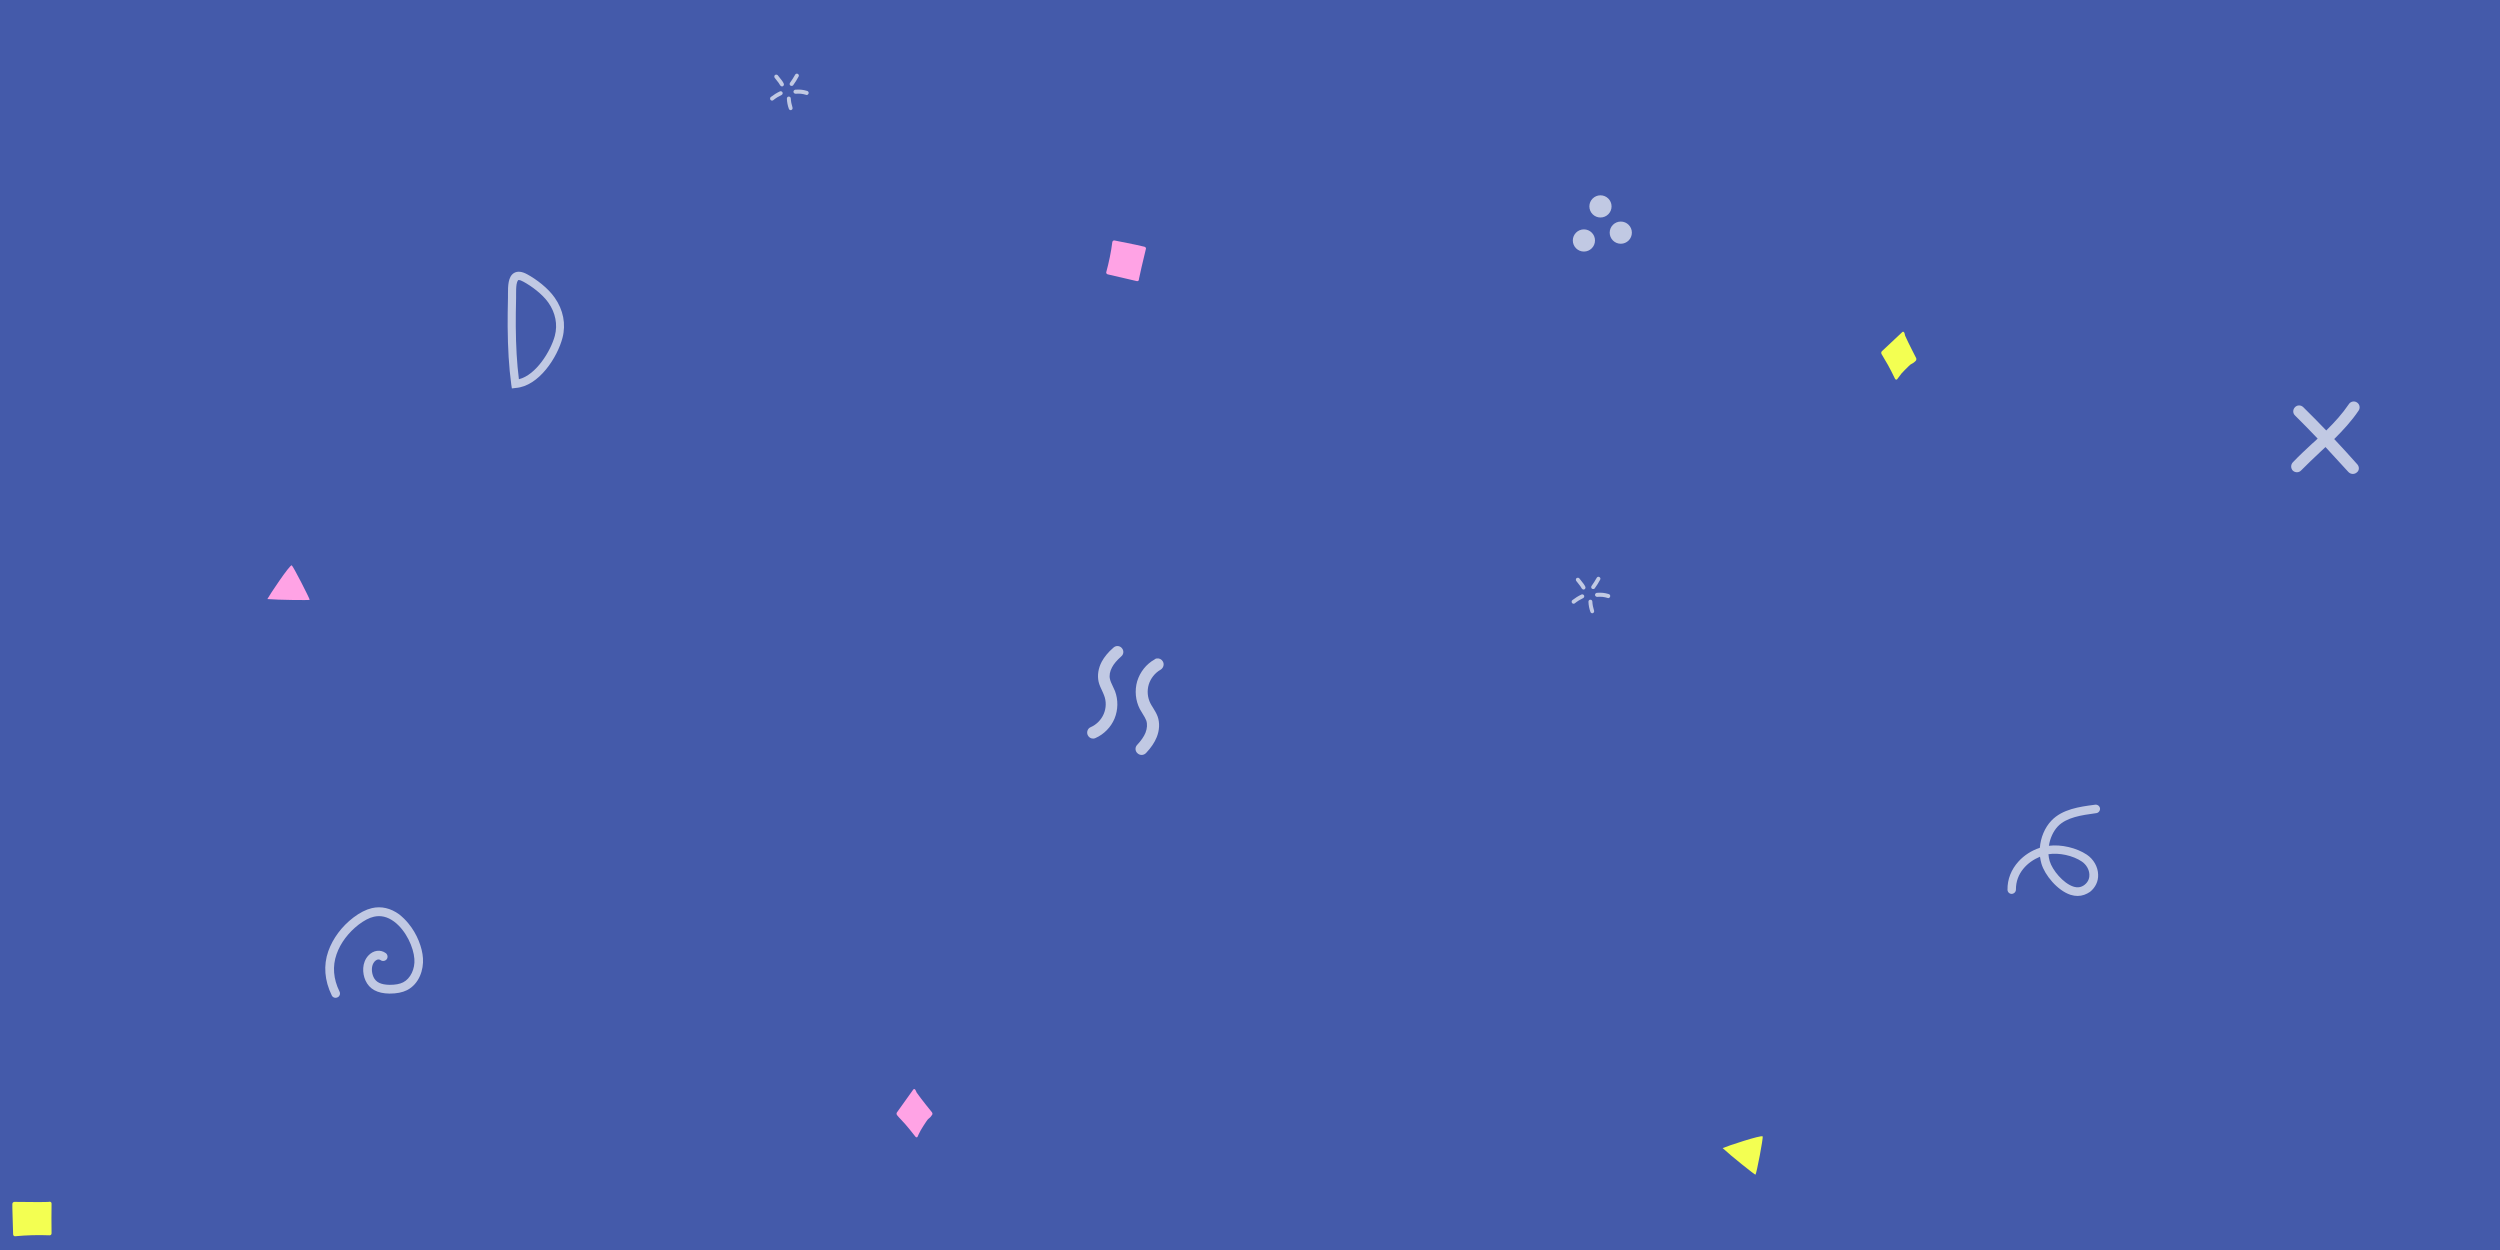
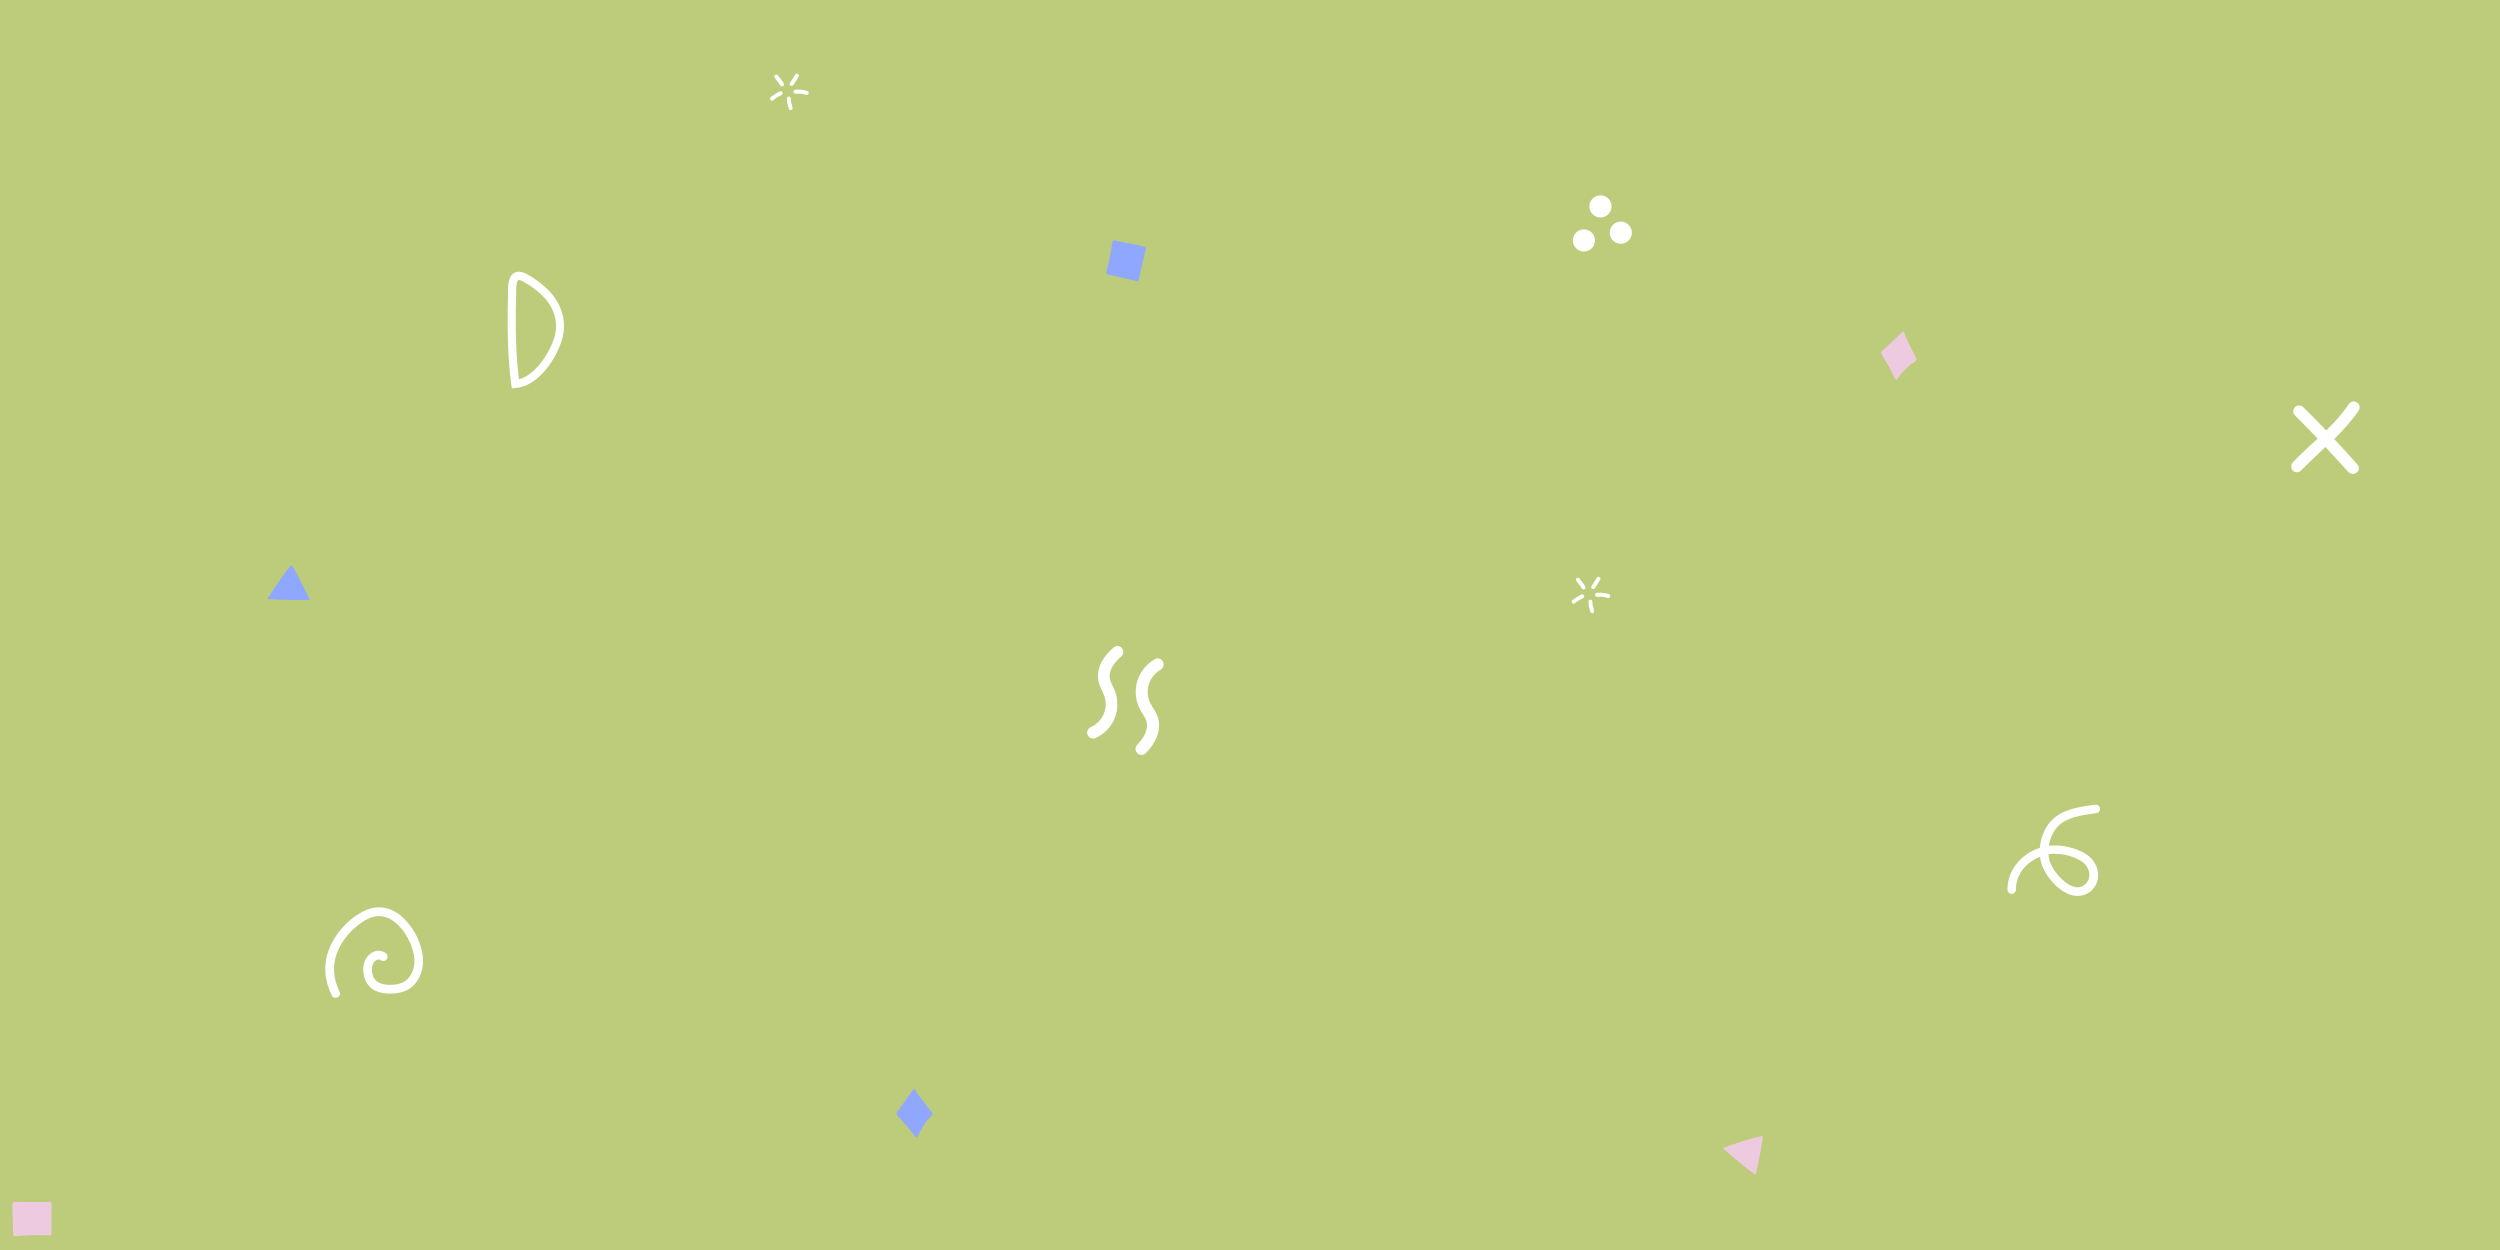
- <svg xmlns="http://www.w3.org/2000/svg" width="572" height="286" viewBox="0 0 1600 800">
-   <rect fill="#445aaa" width="1600" height="800" />
-   <path fill="#f3ff52" d="M1102.5 734.8c2.5-1.2 24.8-8.6 25.6-7.5.5.7-3.9 23.8-4.6 24.5C1123.3 752.1 1107.5 739.5 1102.5 734.8zM1226.3 229.1c0-.1-4.9-9.4-7-14.2-.1-.3-.3-1.1-.4-1.6-.1-.4-.3-.7-.6-.9-.3-.2-.6-.1-.8.1l-13.1 12.3c0 0 0 0 0 0-.2.2-.3.5-.4.8 0 .3 0 .7.2 1 .1.1 1.4 2.5 2.1 3.6 2.4 3.7 6.5 12.1 6.5 12.2.2.3.4.5.7.6.3 0 .5-.1.7-.3 0 0 1.8-2.5 2.7-3.6 1.5-1.6 3-3.2 4.6-4.7 1.2-1.2 1.6-1.4 2.1-1.6.5-.3 1.1-.5 2.5-1.9C1226.5 230.4 1226.6 229.6 1226.3 229.1zM33 770.3C33 770.3 33 770.3 33 770.3c0-.7-.5-1.2-1.2-1.2-.1 0-.3 0-.4.1-1.6.2-14.3.1-22.2 0-.3 0-.6.1-.9.4-.2.2-.4.5-.4.9 0 .2 0 4.9.1 5.9l.4 13.6c0 .3.2.6.4.9.2.2.5.3.8.3 0 0 .1 0 .1 0 7.3-.7 14.7-.9 22-.6.3 0 .7-.1.9-.3.2-.2.4-.6.4-.9C32.9 783.3 32.9 776.2 33 770.3z" />
-   <path fill="#ffa3e5" d="M171.1 383.4c1.3-2.5 14.3-22 15.6-21.6.8.3 11.5 21.2 11.5 22.1C198.1 384.2 177.9 384 171.1 383.4zM596.4 711.8c-.1-.1-6.7-8.2-9.7-12.5-.2-.3-.5-1-.7-1.5-.2-.4-.4-.7-.7-.8-.3-.1-.6 0-.8.3L574 712c0 0 0 0 0 0-.2.2-.2.5-.2.9 0 .3.2.7.4.9.1.1 1.8 2.2 2.8 3.1 3.1 3.1 8.8 10.5 8.9 10.6.2.3.5.4.8.4.3 0 .5-.2.6-.5 0 0 1.2-2.8 2-4.1 1.1-1.9 2.3-3.7 3.5-5.5.9-1.4 1.3-1.7 1.7-2 .5-.4 1-.7 2.1-2.4C596.9 713.1 596.8 712.3 596.4 711.8zM727.5 179.9C727.5 179.9 727.5 179.9 727.5 179.9c.6.2 1.3-.2 1.4-.8 0-.1 0-.2 0-.4.2-1.4 2.8-12.6 4.5-19.5.1-.3 0-.6-.2-.8-.2-.3-.5-.4-.8-.5-.2 0-4.7-1.1-5.7-1.3l-13.4-2.7c-.3-.1-.7 0-.9.2-.2.2-.4.4-.5.6 0 0 0 .1 0 .1-.8 6.5-2.2 13.1-3.9 19.4-.1.3 0 .6.2.9.2.3.5.4.8.5C714.8 176.9 721.7 178.5 727.5 179.9zM728.5 178.1c-.1-.1-.2-.2-.4-.2C728.3 177.9 728.4 178 728.5 178.1z" />
-   <g fill-opacity="0.67" fill="#FFF">
+ <svg xmlns="http://www.w3.org/2000/svg" width="504" height="252" viewBox="0 0 1600 800">
+   <rect fill="#bdcc7a" width="1600" height="800" />
+   <path fill="#eecae0" d="M1102.5 734.8c2.5-1.2 24.8-8.6 25.6-7.5.5.7-3.9 23.8-4.6 24.5C1123.3 752.1 1107.5 739.5 1102.5 734.8zM1226.3 229.1c0-.1-4.9-9.4-7-14.2-.1-.3-.3-1.1-.4-1.6-.1-.4-.3-.7-.6-.9-.3-.2-.6-.1-.8.1l-13.1 12.3c0 0 0 0 0 0-.2.2-.3.5-.4.8 0 .3 0 .7.2 1 .1.1 1.4 2.5 2.1 3.6 2.4 3.7 6.5 12.1 6.5 12.2.2.3.4.5.7.6.3 0 .5-.1.7-.3 0 0 1.8-2.5 2.7-3.6 1.5-1.6 3-3.2 4.6-4.7 1.2-1.2 1.6-1.4 2.1-1.6.5-.3 1.1-.5 2.5-1.9C1226.5 230.4 1226.6 229.6 1226.3 229.1zM33 770.3C33 770.3 33 770.3 33 770.3c0-.7-.5-1.2-1.2-1.2-.1 0-.3 0-.4.1-1.6.2-14.3.1-22.2 0-.3 0-.6.1-.9.4-.2.2-.4.5-.4.9 0 .2 0 4.9.1 5.9l.4 13.6c0 .3.2.6.4.9.2.2.5.3.8.3 0 0 .1 0 .1 0 7.3-.7 14.7-.9 22-.6.3 0 .7-.1.9-.3.2-.2.4-.6.4-.9C32.9 783.3 32.9 776.2 33 770.3z" />
+   <path fill="#8fa7ff" d="M171.1 383.4c1.3-2.5 14.3-22 15.6-21.6.8.3 11.5 21.2 11.5 22.1C198.1 384.2 177.9 384 171.1 383.4zM596.4 711.8c-.1-.1-6.7-8.2-9.7-12.5-.2-.3-.5-1-.7-1.5-.2-.4-.4-.7-.7-.8-.3-.1-.6 0-.8.3L574 712c0 0 0 0 0 0-.2.2-.2.5-.2.9 0 .3.2.7.4.9.1.1 1.8 2.2 2.8 3.1 3.1 3.1 8.8 10.5 8.9 10.6.2.3.5.4.8.4.3 0 .5-.2.6-.5 0 0 1.2-2.8 2-4.1 1.1-1.9 2.3-3.7 3.5-5.5.9-1.4 1.3-1.7 1.7-2 .5-.4 1-.7 2.1-2.4C596.9 713.1 596.8 712.3 596.4 711.8zM727.5 179.9C727.5 179.9 727.5 179.9 727.5 179.9c.6.2 1.3-.2 1.4-.8 0-.1 0-.2 0-.4.2-1.4 2.8-12.6 4.5-19.5.1-.3 0-.6-.2-.8-.2-.3-.5-.4-.8-.5-.2 0-4.7-1.1-5.7-1.3l-13.4-2.7c-.3-.1-.7 0-.9.2-.2.2-.4.4-.5.6 0 0 0 .1 0 .1-.8 6.5-2.2 13.1-3.9 19.4-.1.3 0 .6.2.9.2.3.5.4.8.5C714.8 176.9 721.7 178.5 727.5 179.9zM728.5 178.1c-.1-.1-.2-.2-.4-.2C728.3 177.9 728.4 178 728.5 178.1z" />
+   <g fill="#FFF">
    <path d="M699.6 472.7c-1.5 0-2.8-.8-3.5-2.3-.8-1.9 0-4.2 1.9-5 3.7-1.6 6.8-4.7 8.4-8.5 1.6-3.8 1.7-8.1.2-11.9-.3-.9-.8-1.8-1.2-2.8-.8-1.7-1.8-3.7-2.3-5.9-.9-4.1-.2-8.6 2-12.8 1.7-3.1 4.1-6.1 7.6-9.1 1.6-1.4 4-1.2 5.3.4 1.4 1.6 1.2 4-.4 5.3-2.8 2.5-4.7 4.7-5.9 7-1.4 2.6-1.9 5.3-1.3 7.6.3 1.4 1 2.8 1.7 4.3.5 1.1 1 2.2 1.5 3.3 2.1 5.6 2 12-.3 17.6-2.3 5.5-6.8 10.1-12.3 12.5C700.6 472.6 700.1 472.7 699.6 472.7zM740.4 421.4c1.5-.2 3 .5 3.8 1.9 1.1 1.8.4 4.2-1.4 5.3-3.7 2.1-6.4 5.6-7.6 9.5-1.2 4-.8 8.4 1.1 12.1.4.9 1 1.7 1.6 2.7 1 1.7 2.2 3.5 3 5.7 1.4 4 1.2 8.7-.6 13.2-1.4 3.4-3.5 6.6-6.8 10.1-1.5 1.6-3.9 1.7-5.5.2-1.6-1.4-1.7-3.9-.2-5.4 2.6-2.8 4.3-5.3 5.3-7.7 1.1-2.8 1.3-5.6.5-7.9-.5-1.3-1.3-2.7-2.2-4.1-.6-1-1.3-2.1-1.9-3.2-2.8-5.4-3.4-11.9-1.7-17.8 1.8-5.9 5.8-11 11.2-14C739.4 421.6 739.9 421.4 740.4 421.4zM261.3 590.9c5.7 6.8 9 15.7 9.4 22.4.5 7.3-2.4 16.4-10.2 20.4-3 1.5-6.7 2.2-11.2 2.2-7.9-.1-12.9-2.9-15.4-8.4-2.1-4.7-2.3-11.4 1.8-15.9 3.2-3.5 7.8-4.1 11.2-1.6 1.2.9 1.5 2.7.6 3.9-.9 1.2-2.7 1.5-3.9.6-1.8-1.3-3.6.6-3.8.8-2.4 2.6-2.1 7-.8 9.9 1.5 3.4 4.7 5 10.4 5.1 3.6 0 6.4-.5 8.6-1.6 4.7-2.4 7.7-8.6 7.2-15-.5-7.3-5.3-18.2-13-23.9-4.2-3.1-8.5-4.1-12.9-3.1-3.1.7-6.2 2.4-9.7 5-6.6 5.1-11.7 11.8-14.2 19-2.7 7.7-2.1 15.8 1.9 23.9.7 1.4.1 3.1-1.3 3.7-1.4.7-3.1.1-3.7-1.3-4.6-9.4-5.4-19.2-2.2-28.2 2.9-8.2 8.6-15.9 16.1-21.6 4.1-3.1 8-5.1 11.8-6 6-1.4 12 0 17.5 4C257.6 586.9 259.6 588.8 261.3 590.9z" />
    <circle cx="1013.7" cy="153.9" r="7.1" />
    <circle cx="1024.3" cy="132.1" r="7.1" />
    <circle cx="1037.3" cy="148.9" r="7.1" />
    <path d="M1508.7 297.2c-4.8-5.4-9.7-10.8-14.8-16.2 5.6-5.6 11.1-11.5 15.6-18.2 1.2-1.7.7-4.1-1-5.2-1.7-1.2-4.1-.7-5.2 1-4.2 6.2-9.1 11.6-14.5 16.9-4.8-5-9.7-10-14.7-14.9-1.5-1.5-3.9-1.5-5.3 0-1.5 1.5-1.5 3.9 0 5.3 4.9 4.8 9.7 9.8 14.5 14.8-1.1 1.1-2.3 2.2-3.5 3.2-4.1 3.8-8.4 7.8-12.4 12-1.4 1.5-1.4 3.8 0 5.3 0 0 0 0 0 0 1.5 1.4 3.9 1.4 5.3-.1 3.9-4 8.1-7.9 12.1-11.7 1.2-1.1 2.3-2.2 3.5-3.3 4.9 5.3 9.8 10.6 14.6 15.9.1.1.1.1.2.2 1.4 1.4 3.7 1.5 5.2.2C1510 301.2 1510.1 298.8 1508.7 297.2zM327.6 248.6l-.4-2.6c-1.5-11.1-2.2-23.2-2.3-37 0-5.5 0-11.5.2-18.5 0-.7 0-1.5 0-2.3 0-5 0-11.2 3.9-13.5 2.2-1.3 5.1-1 8.5.9 5.7 3.1 13.2 8.7 17.5 14.9 5.5 7.8 7.3 16.9 5 25.7-3.2 12.3-15 31-30 32.1L327.6 248.6zM332.1 179.2c-.2 0-.3 0-.4.1-.1.1-.7.5-1.1 2.7-.3 1.9-.3 4.2-.3 6.3 0 .8 0 1.7 0 2.4-.2 6.9-.2 12.8-.2 18.3.1 12.5.7 23.5 2 33.7 11-2.7 20.4-18.1 23-27.8 1.9-7.2.4-14.8-4.2-21.3l0 0C347 188.1 340 183 335 180.3 333.6 179.5 332.6 179.2 332.1 179.2zM516.3 60.8c-.1 0-.2 0-.4-.1-2.4-.7-4-.9-6.7-.7-.7 0-1.3-.5-1.4-1.2 0-.7.5-1.3 1.2-1.4 3.1-.2 4.9 0 7.6.8.7.2 1.1.9.9 1.6C517.3 60.4 516.8 60.8 516.3 60.8zM506.1 70.5c-.5 0-1-.3-1.2-.8-.8-2.1-1.2-4.3-1.3-6.6 0-.7.5-1.3 1.2-1.3.7 0 1.3.5 1.3 1.2.1 2 .5 3.9 1.1 5.8.2.7-.1 1.4-.8 1.6C506.4 70.5 506.2 70.5 506.1 70.5zM494.1 64.4c-.4 0-.8-.2-1-.5-.4-.6-.3-1.4.2-1.8 1.8-1.4 3.7-2.6 5.8-3.6.6-.3 1.4 0 1.7.6.3.6 0 1.4-.6 1.7-1.9.9-3.7 2-5.3 3.3C494.7 64.3 494.4 64.4 494.1 64.4zM500.5 55.3c-.5 0-.9-.3-1.2-.7-.5-1-1.2-1.9-2.4-3.4-.3-.4-.7-.9-1.1-1.4-.4-.6-.3-1.4.2-1.8.6-.4 1.4-.3 1.8.2.4.5.8 1 1.1 1.4 1.3 1.6 2.1 2.6 2.7 3.9.3.6 0 1.4-.6 1.7C500.9 55.3 500.7 55.3 500.5 55.3zM506.7 55c-.3 0-.5-.1-.8-.2-.6-.4-.7-1.2-.3-1.8 1.2-1.7 2.3-3.4 3.3-5.2.3-.6 1.1-.9 1.7-.5.6.3.9 1.1.5 1.7-1 1.9-2.2 3.8-3.5 5.6C507.4 54.8 507.1 55 506.7 55zM1029.3 382.8c-.1 0-.2 0-.4-.1-2.4-.7-4-.9-6.7-.7-.7 0-1.3-.5-1.4-1.2 0-.7.5-1.3 1.2-1.4 3.1-.2 4.9 0 7.6.8.7.2 1.1.9.9 1.6C1030.3 382.4 1029.8 382.8 1029.3 382.8zM1019.1 392.5c-.5 0-1-.3-1.2-.8-.8-2.1-1.2-4.3-1.3-6.6 0-.7.5-1.3 1.2-1.3.7 0 1.3.5 1.3 1.2.1 2 .5 3.9 1.1 5.8.2.7-.1 1.4-.8 1.6C1019.4 392.5 1019.2 392.5 1019.1 392.5zM1007.1 386.4c-.4 0-.8-.2-1-.5-.4-.6-.3-1.4.2-1.8 1.8-1.4 3.7-2.6 5.8-3.6.6-.3 1.4 0 1.7.6.3.6 0 1.4-.6 1.7-1.9.9-3.7 2-5.3 3.3C1007.7 386.3 1007.4 386.4 1007.1 386.4zM1013.5 377.3c-.5 0-.9-.3-1.2-.7-.5-1-1.2-1.9-2.4-3.4-.3-.4-.7-.9-1.1-1.4-.4-.6-.3-1.4.2-1.8.6-.4 1.4-.3 1.8.2.4.5.8 1 1.1 1.4 1.3 1.6 2.1 2.6 2.7 3.9.3.6 0 1.4-.6 1.7C1013.9 377.3 1013.7 377.3 1013.5 377.3zM1019.7 377c-.3 0-.5-.1-.8-.2-.6-.4-.7-1.2-.3-1.8 1.2-1.7 2.3-3.4 3.3-5.2.3-.6 1.1-.9 1.7-.5.6.3.9 1.1.5 1.7-1 1.9-2.2 3.8-3.5 5.6C1020.4 376.8 1020.1 377 1019.7 377zM1329.7 573.4c-1.4 0-2.9-.2-4.5-.7-8.4-2.7-16.6-12.7-18.7-20-.4-1.4-.7-2.9-.9-4.4-8.1 3.3-15.5 10.6-15.4 21 0 1.5-1.2 2.7-2.7 2.8 0 0 0 0 0 0-1.5 0-2.7-1.2-2.7-2.7-.1-6.7 2.4-12.9 7-18 3.6-4 8.4-7.1 13.7-8.8.5-6.5 3.1-12.9 7.4-17.4 7-7.4 18.2-8.9 27.3-10.1l.7-.1c1.5-.2 2.9.9 3.1 2.3.2 1.5-.9 2.9-2.3 3.1l-.7.1c-8.6 1.2-18.4 2.5-24 8.4-3 3.2-5 7.7-5.7 12.4 7.9-1 17.7 1.3 24.3 5.7 4.3 2.9 7.1 7.8 7.2 12.7.2 4.3-1.7 8.3-5.2 11.1C1335.2 572.4 1332.6 573.4 1329.7 573.4zM1311 546.7c.1 1.5.4 3 .8 4.4 1.7 5.8 8.7 14.2 15.1 16.3 2.8.9 5.1.5 7.2-1.1 2.7-2.1 3.2-4.8 3.1-6.6-.1-3.2-2-6.4-4.8-8.3C1326.7 547.5 1317.7 545.6 1311 546.7z" />
  </g>
</svg>
